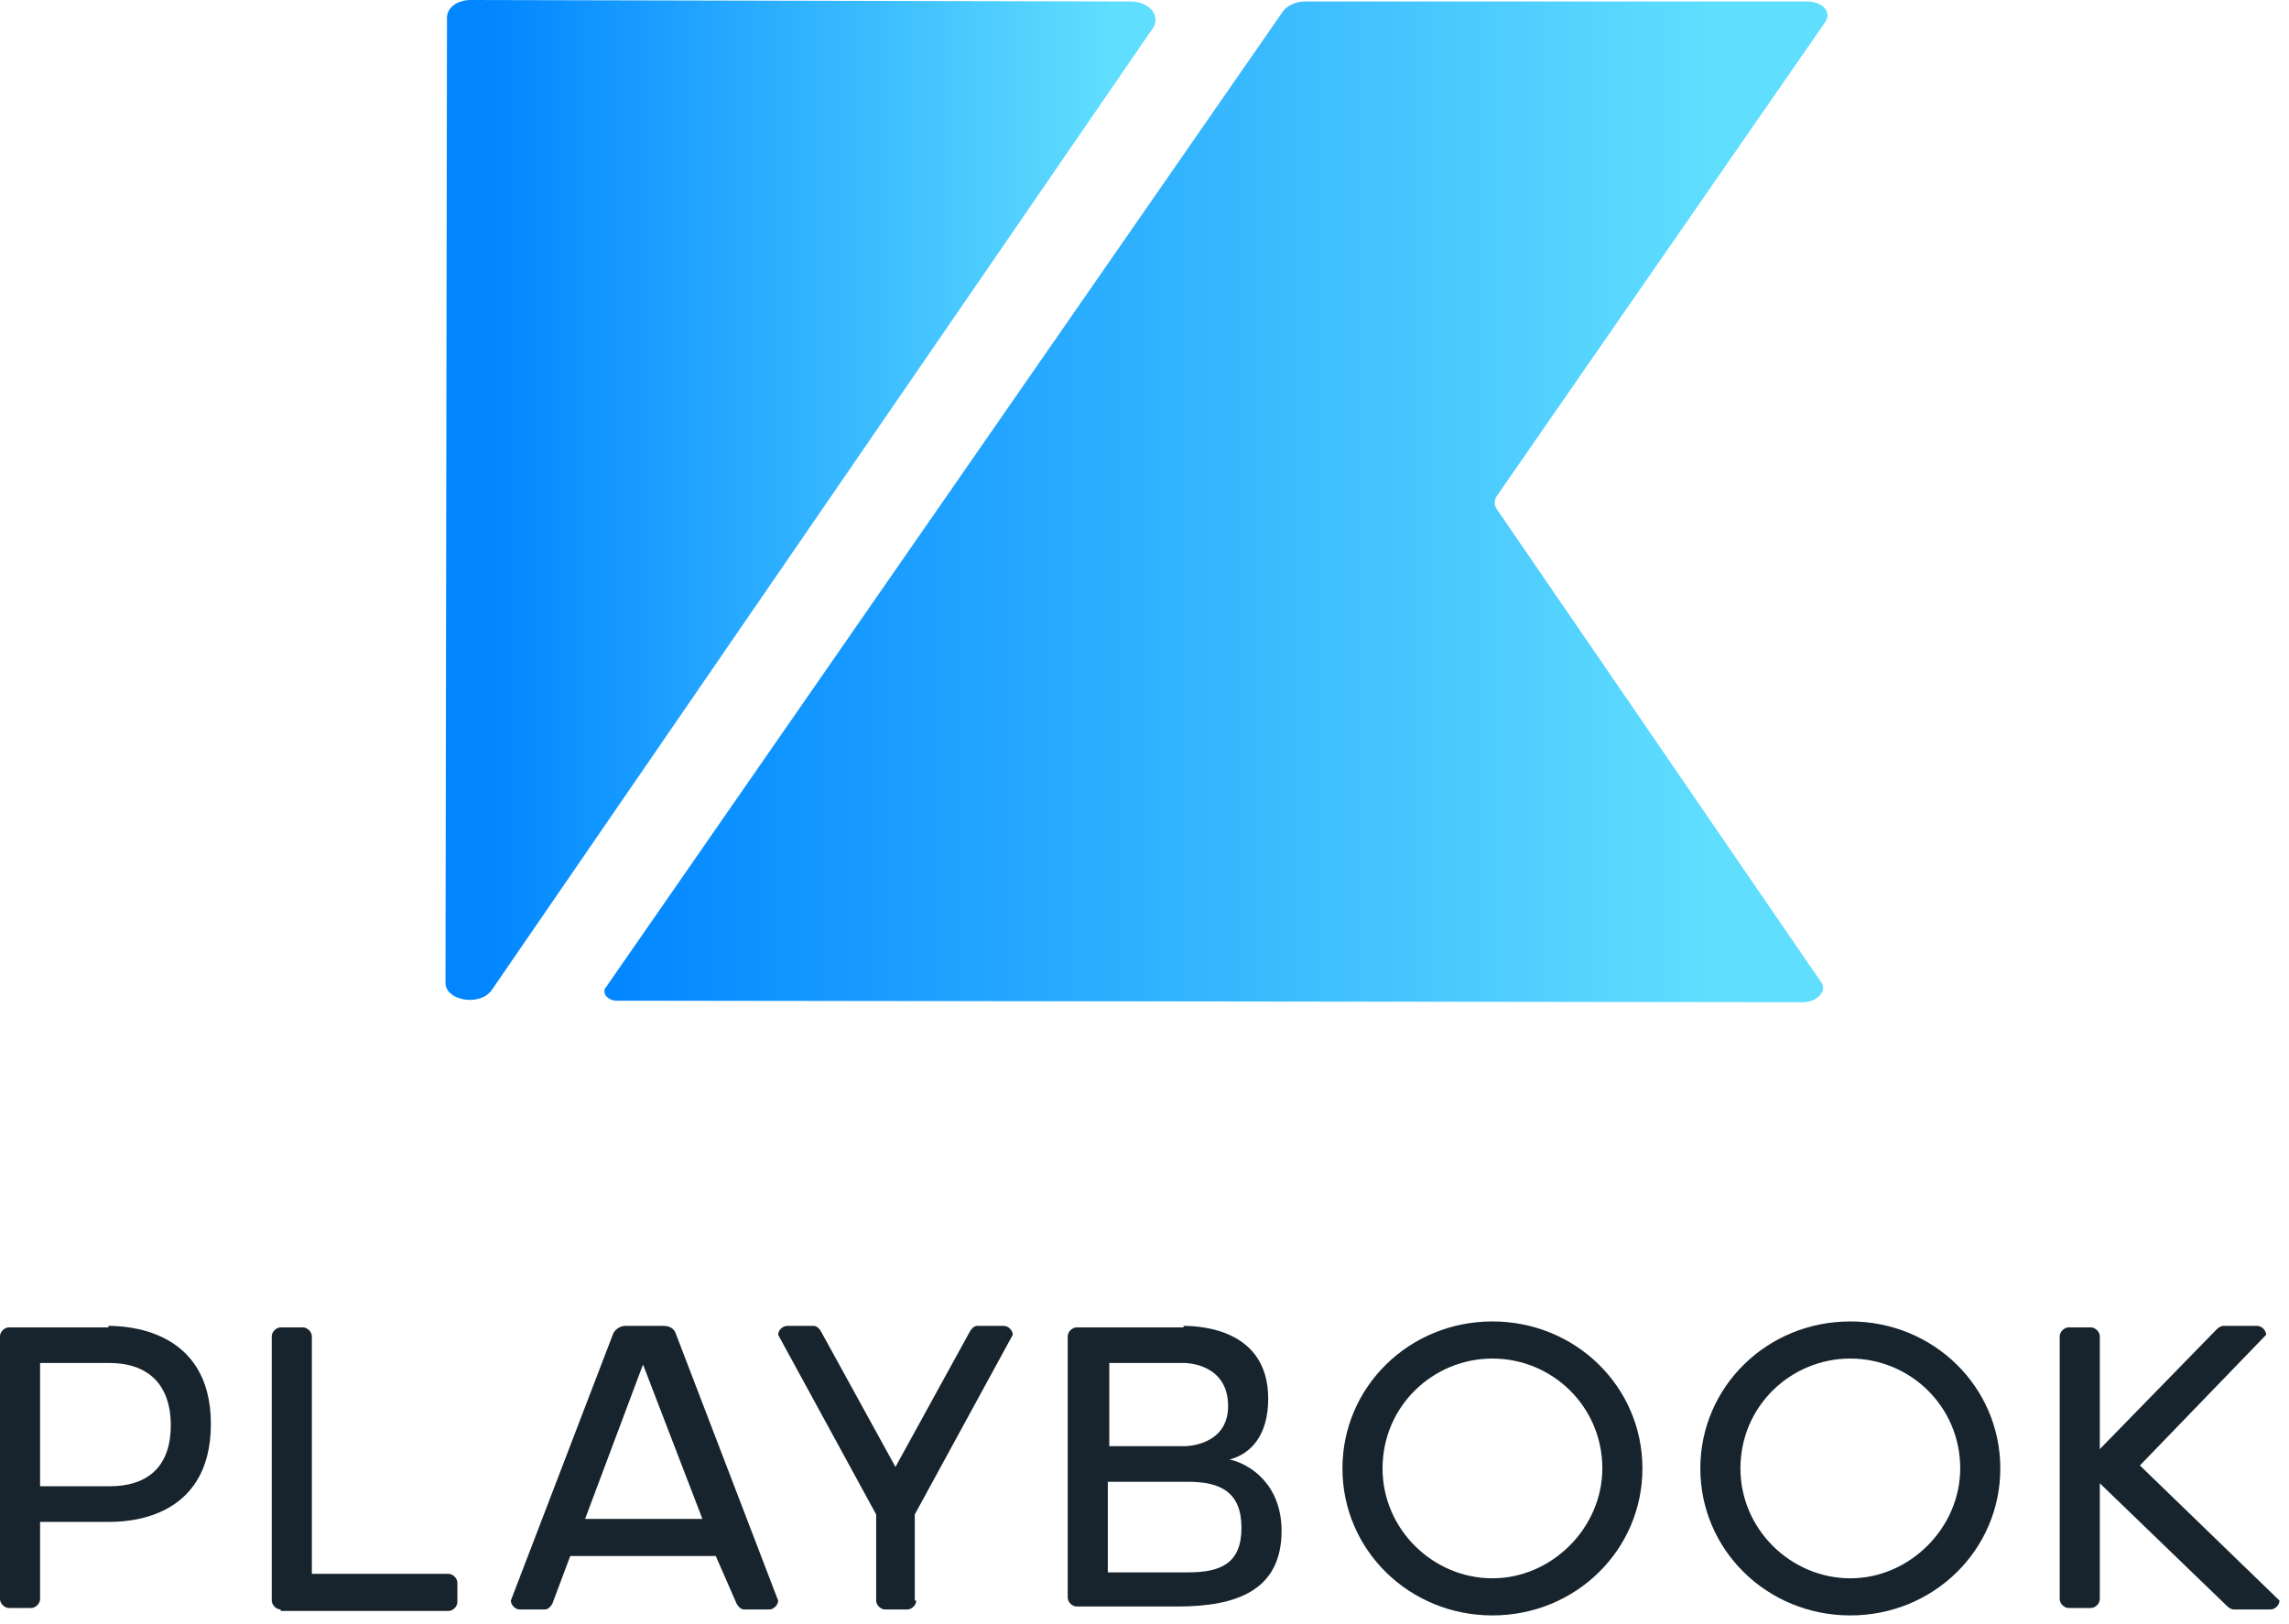
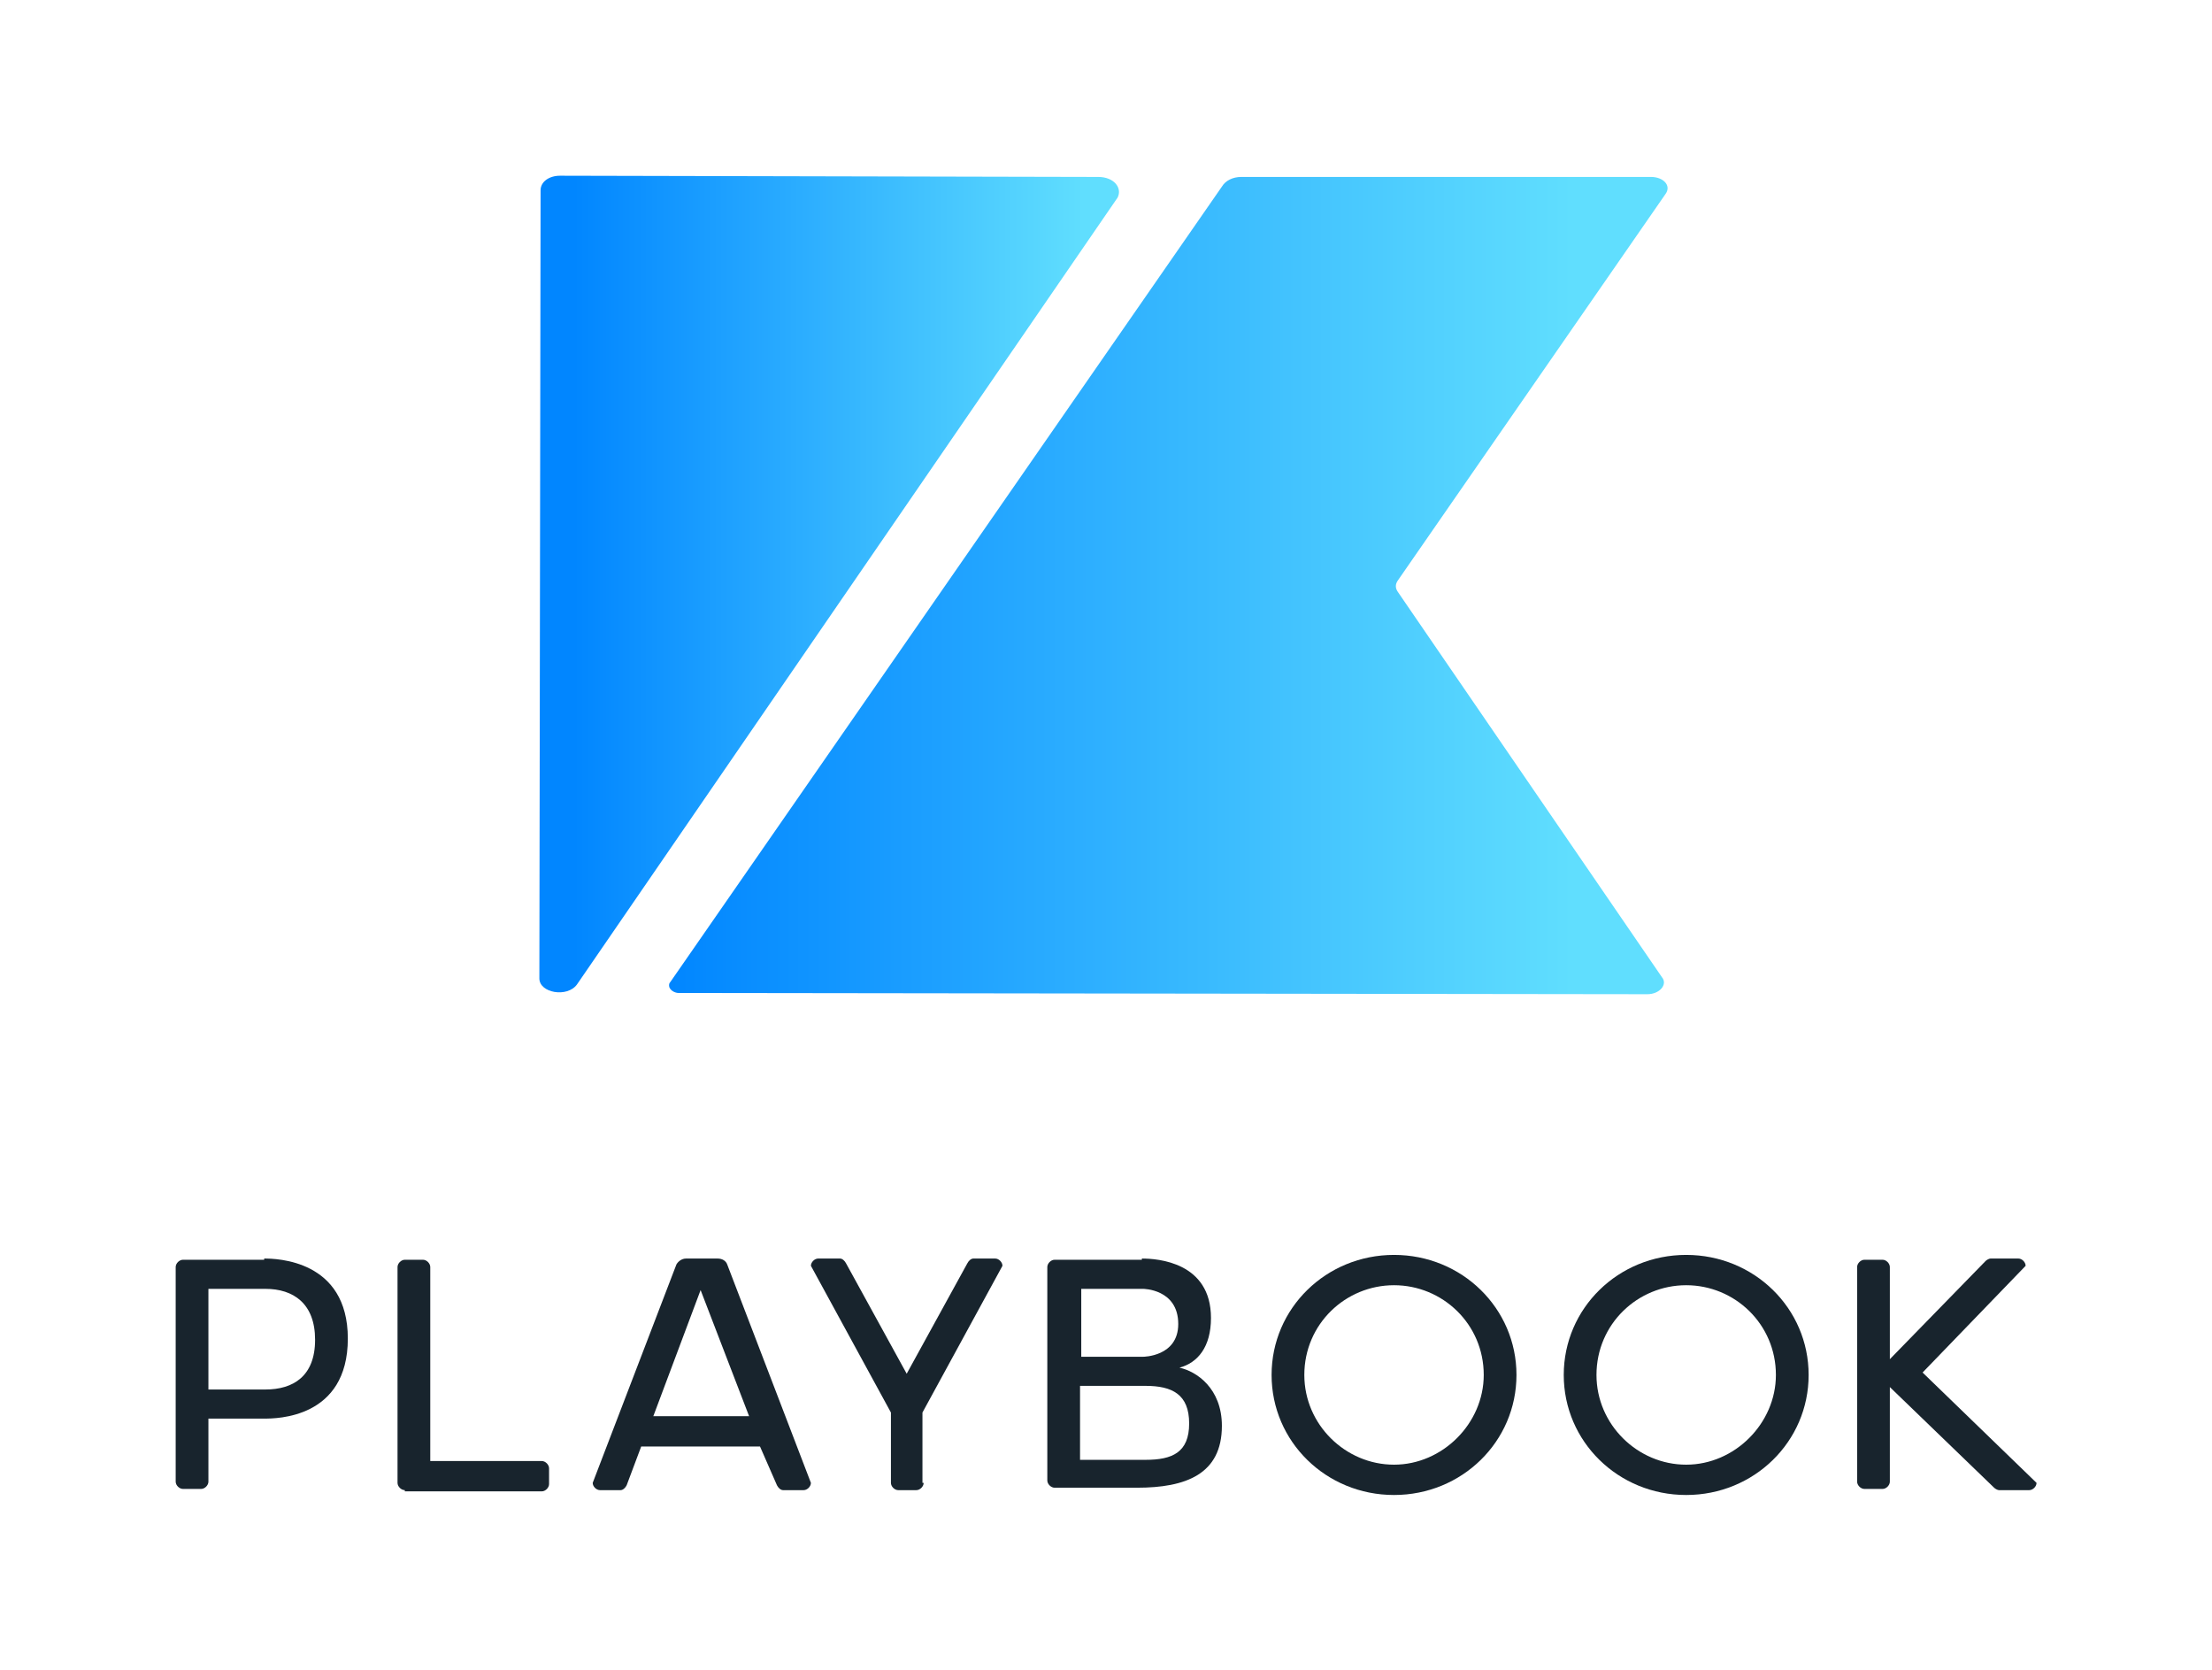
- <svg xmlns="http://www.w3.org/2000/svg" width="234" height="166" viewBox="0 0 234 166" fill="none">
-   <path d="M186.574 2.277C187.333 1.214 186.271 0.152 184.752 0.152H133.744H133.441C132.378 0.152 131.467 0.607 131.012 1.366L61.938 100.953C61.786 101.105 61.787 101.257 61.787 101.409C61.787 101.864 62.394 102.32 63.001 102.32H63.305H67.555L184.297 102.472C185.815 102.472 186.878 101.257 186.119 100.346L153.024 52.071C152.721 51.615 152.721 51.16 153.024 50.704L186.574 2.277Z" fill="url(#paint0_linear)" />
-   <path d="M115.527 0.152L48.124 0C46.758 0 45.695 0.759 45.695 1.822L45.543 100.498C45.543 102.32 49.035 102.927 50.249 101.257L117.956 2.733C118.563 1.518 117.501 0.152 115.527 0.152Z" fill="url(#paint1_linear)" />
-   <path d="M11.082 135.566C12.6 135.566 21.557 135.718 21.557 145.586C21.557 155.605 12.6 155.605 11.082 155.605H4.099V163.499C4.099 163.955 3.643 164.41 3.188 164.41H0.911C0.455 164.41 3.8147e-05 163.955 3.8147e-05 163.499V136.629C3.8147e-05 136.173 0.455 135.718 0.911 135.718H11.082V135.566ZM11.234 139.361H4.099V151.962H11.234C14.726 151.962 17.458 150.292 17.458 145.737C17.458 141.183 14.726 139.361 11.234 139.361Z" fill="#18242D" />
-   <path d="M28.692 164.562C28.237 164.562 27.781 164.106 27.781 163.651V136.629C27.781 136.173 28.237 135.718 28.692 135.718H30.969C31.425 135.718 31.88 136.173 31.88 136.629V160.918H45.847C46.302 160.918 46.758 161.374 46.758 161.829V163.803C46.758 164.258 46.302 164.714 45.847 164.714H28.692V164.562Z" fill="#18242D" />
-   <path d="M73.172 159.097H58.295L56.473 163.955C56.322 164.258 56.018 164.562 55.714 164.562H53.133C52.678 164.562 52.223 164.106 52.223 163.651L62.697 136.325C62.849 136.022 63.305 135.566 63.912 135.566H67.859C68.466 135.566 68.922 135.87 69.073 136.325L79.548 163.651C79.548 164.106 79.093 164.562 78.638 164.562H76.057C75.753 164.562 75.45 164.258 75.298 163.955L73.172 159.097ZM59.813 155.301H71.806L65.734 139.513L59.813 155.301Z" fill="#18242D" />
-   <path d="M93.667 163.651C93.667 164.106 93.211 164.562 92.756 164.562H90.479C90.023 164.562 89.568 164.106 89.568 163.651V154.846L79.548 136.477C79.548 136.022 80.004 135.566 80.459 135.566H83.192C83.496 135.566 83.799 135.87 83.951 136.173L91.541 149.988L99.132 136.173C99.284 135.87 99.587 135.566 99.891 135.566H102.623C103.079 135.566 103.534 136.022 103.534 136.477L93.515 154.846V163.651H93.667Z" fill="#18242D" />
-   <path d="M120.992 135.566C122.966 135.566 129.646 136.022 129.646 143.005C129.646 146.648 127.976 148.622 125.699 149.229C127.824 149.685 131.012 151.81 131.012 156.516C131.012 162.588 126.458 164.258 120.385 164.258H110.062C109.607 164.258 109.151 163.803 109.151 163.347V136.629C109.151 136.173 109.607 135.718 110.062 135.718H120.992V135.566ZM121.144 139.361H113.402V147.863H121.144C121.144 147.863 125.547 147.863 125.547 143.764C125.547 139.361 121.144 139.361 121.144 139.361ZM121.448 160.767C124.788 160.767 126.913 159.856 126.913 156.212C126.913 152.569 124.788 151.506 121.448 151.506H113.25V160.767H121.448Z" fill="#18242D" />
-   <path d="M167.902 150.14C167.902 158.489 161.07 165.169 152.569 165.169C144.068 165.169 137.236 158.489 137.236 150.14C137.236 141.79 144.068 135.111 152.569 135.111C161.07 135.111 167.902 141.79 167.902 150.14ZM163.803 150.14C163.803 143.764 158.641 138.906 152.569 138.906C146.497 138.906 141.335 143.764 141.335 150.14C141.335 156.364 146.497 161.374 152.569 161.374C158.641 161.374 163.803 156.212 163.803 150.14Z" fill="#18242D" />
-   <path d="M204.488 150.14C204.488 158.489 197.656 165.169 189.155 165.169C180.654 165.169 173.822 158.489 173.822 150.14C173.822 141.79 180.654 135.111 189.155 135.111C197.656 135.111 204.488 141.79 204.488 150.14ZM200.389 150.14C200.389 143.764 195.227 138.906 189.155 138.906C183.083 138.906 177.921 143.764 177.921 150.14C177.921 156.364 183.083 161.374 189.155 161.374C195.227 161.374 200.389 156.212 200.389 150.14Z" fill="#18242D" />
-   <path d="M233.028 163.651C233.028 164.106 232.573 164.562 232.117 164.562H228.322C228.17 164.562 227.867 164.41 227.715 164.258L214.659 151.658V163.499C214.659 163.955 214.204 164.41 213.748 164.41H211.471C211.016 164.41 210.56 163.955 210.56 163.499V136.629C210.56 136.173 211.016 135.718 211.471 135.718H213.748C214.204 135.718 214.659 136.173 214.659 136.629V148.166L226.652 135.87C226.804 135.718 227.108 135.566 227.259 135.566H230.751C231.206 135.566 231.662 136.022 231.662 136.477L218.758 149.836L233.028 163.651Z" fill="#18242D" />
-   <defs>
-     <linearGradient id="paint0_linear" x1="61.935" y1="51.206" x2="182.247" y2="51.206" gradientUnits="userSpaceOnUse">
-       <stop stop-color="#0186FF" />
-       <stop offset="0.939" stop-color="#60DEFE" />
-     </linearGradient>
-     <linearGradient id="paint1_linear" x1="45.365" y1="51.099" x2="118.07" y2="51.099" gradientUnits="userSpaceOnUse">
-       <stop offset="0.062" stop-color="#0186FF" />
-       <stop offset="0.939" stop-color="#60DEFE" />
-     </linearGradient>
-   </defs>
+ <svg xmlns="http://www.w3.org/2000/svg" fill="none" height="209" viewBox="0 0 277 209" width="277">
+   <linearGradient id="a" gradientUnits="userSpaceOnUse" x1="83.935" x2="204.247" y1="73.206" y2="73.206">
+     <stop offset="0" stop-color="#0186ff" />
+     <stop offset=".939" stop-color="#60defe" />
+   </linearGradient>
+   <linearGradient id="b" gradientUnits="userSpaceOnUse" x1="67.365" x2="140.07" y1="73.099" y2="73.099">
+     <stop offset=".062" stop-color="#0186ff" />
+     <stop offset=".939" stop-color="#60defe" />
+   </linearGradient>
+   <path d="m208.574 24.277c.759-1.063-.303-2.125-1.822-2.125h-51.008-.303c-1.063 0-1.974.456-2.429 1.214l-69.074 99.587c-.152.152-.152.304-.152.456 0 .455.607.911 1.214.911h.304 4.251l116.742.152c1.518 0 2.581-1.215 1.822-2.126l-33.095-48.275c-.303-.455-.303-.911 0-1.366z" fill="url(#a)" />
+   <path d="m137.527 22.152-67.403-.152c-1.366 0-2.429.759-2.429 1.822l-.152 98.676c0 1.822 3.492 2.429 4.706.759l67.707-98.524c.607-1.214-.455-2.581-2.429-2.581z" fill="url(#b)" />
+   <g fill="#18242d">
+     <path d="m33.082 157.566c1.518 0 10.475.152 10.475 10.02 0 10.019-8.957 10.019-10.475 10.019h-6.983v7.894c0 .456-.455.911-.911.911h-2.277c-.455 0-.911-.455-.911-.911v-26.87c0-.456.455-.911.911-.911h10.171zm.152 3.795h-7.135v12.601h7.135c3.492 0 6.224-1.67 6.224-6.225 0-4.554-2.733-6.376-6.224-6.376z" />
+     <path d="m50.692 186.562c-.455 0-.911-.456-.911-.911v-27.022c0-.456.456-.911.911-.911h2.277c.455 0 .911.455.911.911v24.289h13.966c.455 0 .911.456.911.911v1.974c0 .455-.456.911-.911.911h-17.154z" />
+     <path d="m95.172 181.097h-14.877l-1.822 4.858c-.152.303-.455.607-.759.607h-2.581c-.455 0-.911-.456-.911-.911l10.475-27.326c.152-.303.607-.759 1.214-.759h3.947c.607 0 1.063.304 1.215.759l10.474 27.326c0 .455-.455.911-.91.911h-2.581c-.304 0-.607-.304-.759-.607zm-13.359-3.796h11.993l-6.072-15.788z" />
+     <path d="m115.667 185.651c0 .455-.456.911-.911.911h-2.277c-.456 0-.911-.456-.911-.911v-8.805l-10.02-18.369c0-.455.456-.911.911-.911h2.733c.303 0 .607.304.759.607l7.59 13.815 7.591-13.815c.152-.303.455-.607.759-.607h2.732c.456 0 .911.456.911.911l-10.019 18.369v8.805z" />
+     <path d="m142.992 157.566c1.974 0 8.654.456 8.654 7.439 0 3.643-1.67 5.617-3.947 6.224 2.125.455 5.313 2.581 5.313 7.287 0 6.072-4.554 7.742-10.627 7.742h-10.323c-.455 0-.911-.455-.911-.911v-26.718c0-.456.456-.911.911-.911h10.93zm.152 3.795h-7.742v8.502h7.742s4.403 0 4.403-4.099c0-4.403-4.403-4.403-4.403-4.403zm.304 21.406c3.34 0 5.465-.911 5.465-4.555 0-3.643-2.125-4.706-5.465-4.706h-8.198v9.261z" />
+     <path d="m189.902 172.14c0 8.349-6.832 15.029-15.333 15.029s-15.333-6.68-15.333-15.029c0-8.35 6.832-15.029 15.333-15.029s15.333 6.679 15.333 15.029zm-4.099 0c0-6.376-5.162-11.234-11.234-11.234s-11.234 4.858-11.234 11.234c0 6.224 5.162 11.234 11.234 11.234s11.234-5.162 11.234-11.234z" />
+     <path d="m226.488 172.14c0 8.349-6.832 15.029-15.333 15.029s-15.333-6.68-15.333-15.029c0-8.35 6.832-15.029 15.333-15.029s15.333 6.679 15.333 15.029zm-4.099 0c0-6.376-5.162-11.234-11.234-11.234s-11.234 4.858-11.234 11.234c0 6.224 5.162 11.234 11.234 11.234s11.234-5.162 11.234-11.234z" />
+     <path d="m255.028 185.651c0 .455-.455.911-.911.911h-3.795c-.152 0-.455-.152-.607-.304l-13.056-12.6v11.841c0 .456-.455.911-.911.911h-2.277c-.455 0-.911-.455-.911-.911v-26.87c0-.456.456-.911.911-.911h2.277c.456 0 .911.455.911.911v11.537l11.993-12.296c.152-.152.456-.304.607-.304h3.492c.455 0 .911.456.911.911l-12.904 13.359z" />
+   </g>
</svg>
